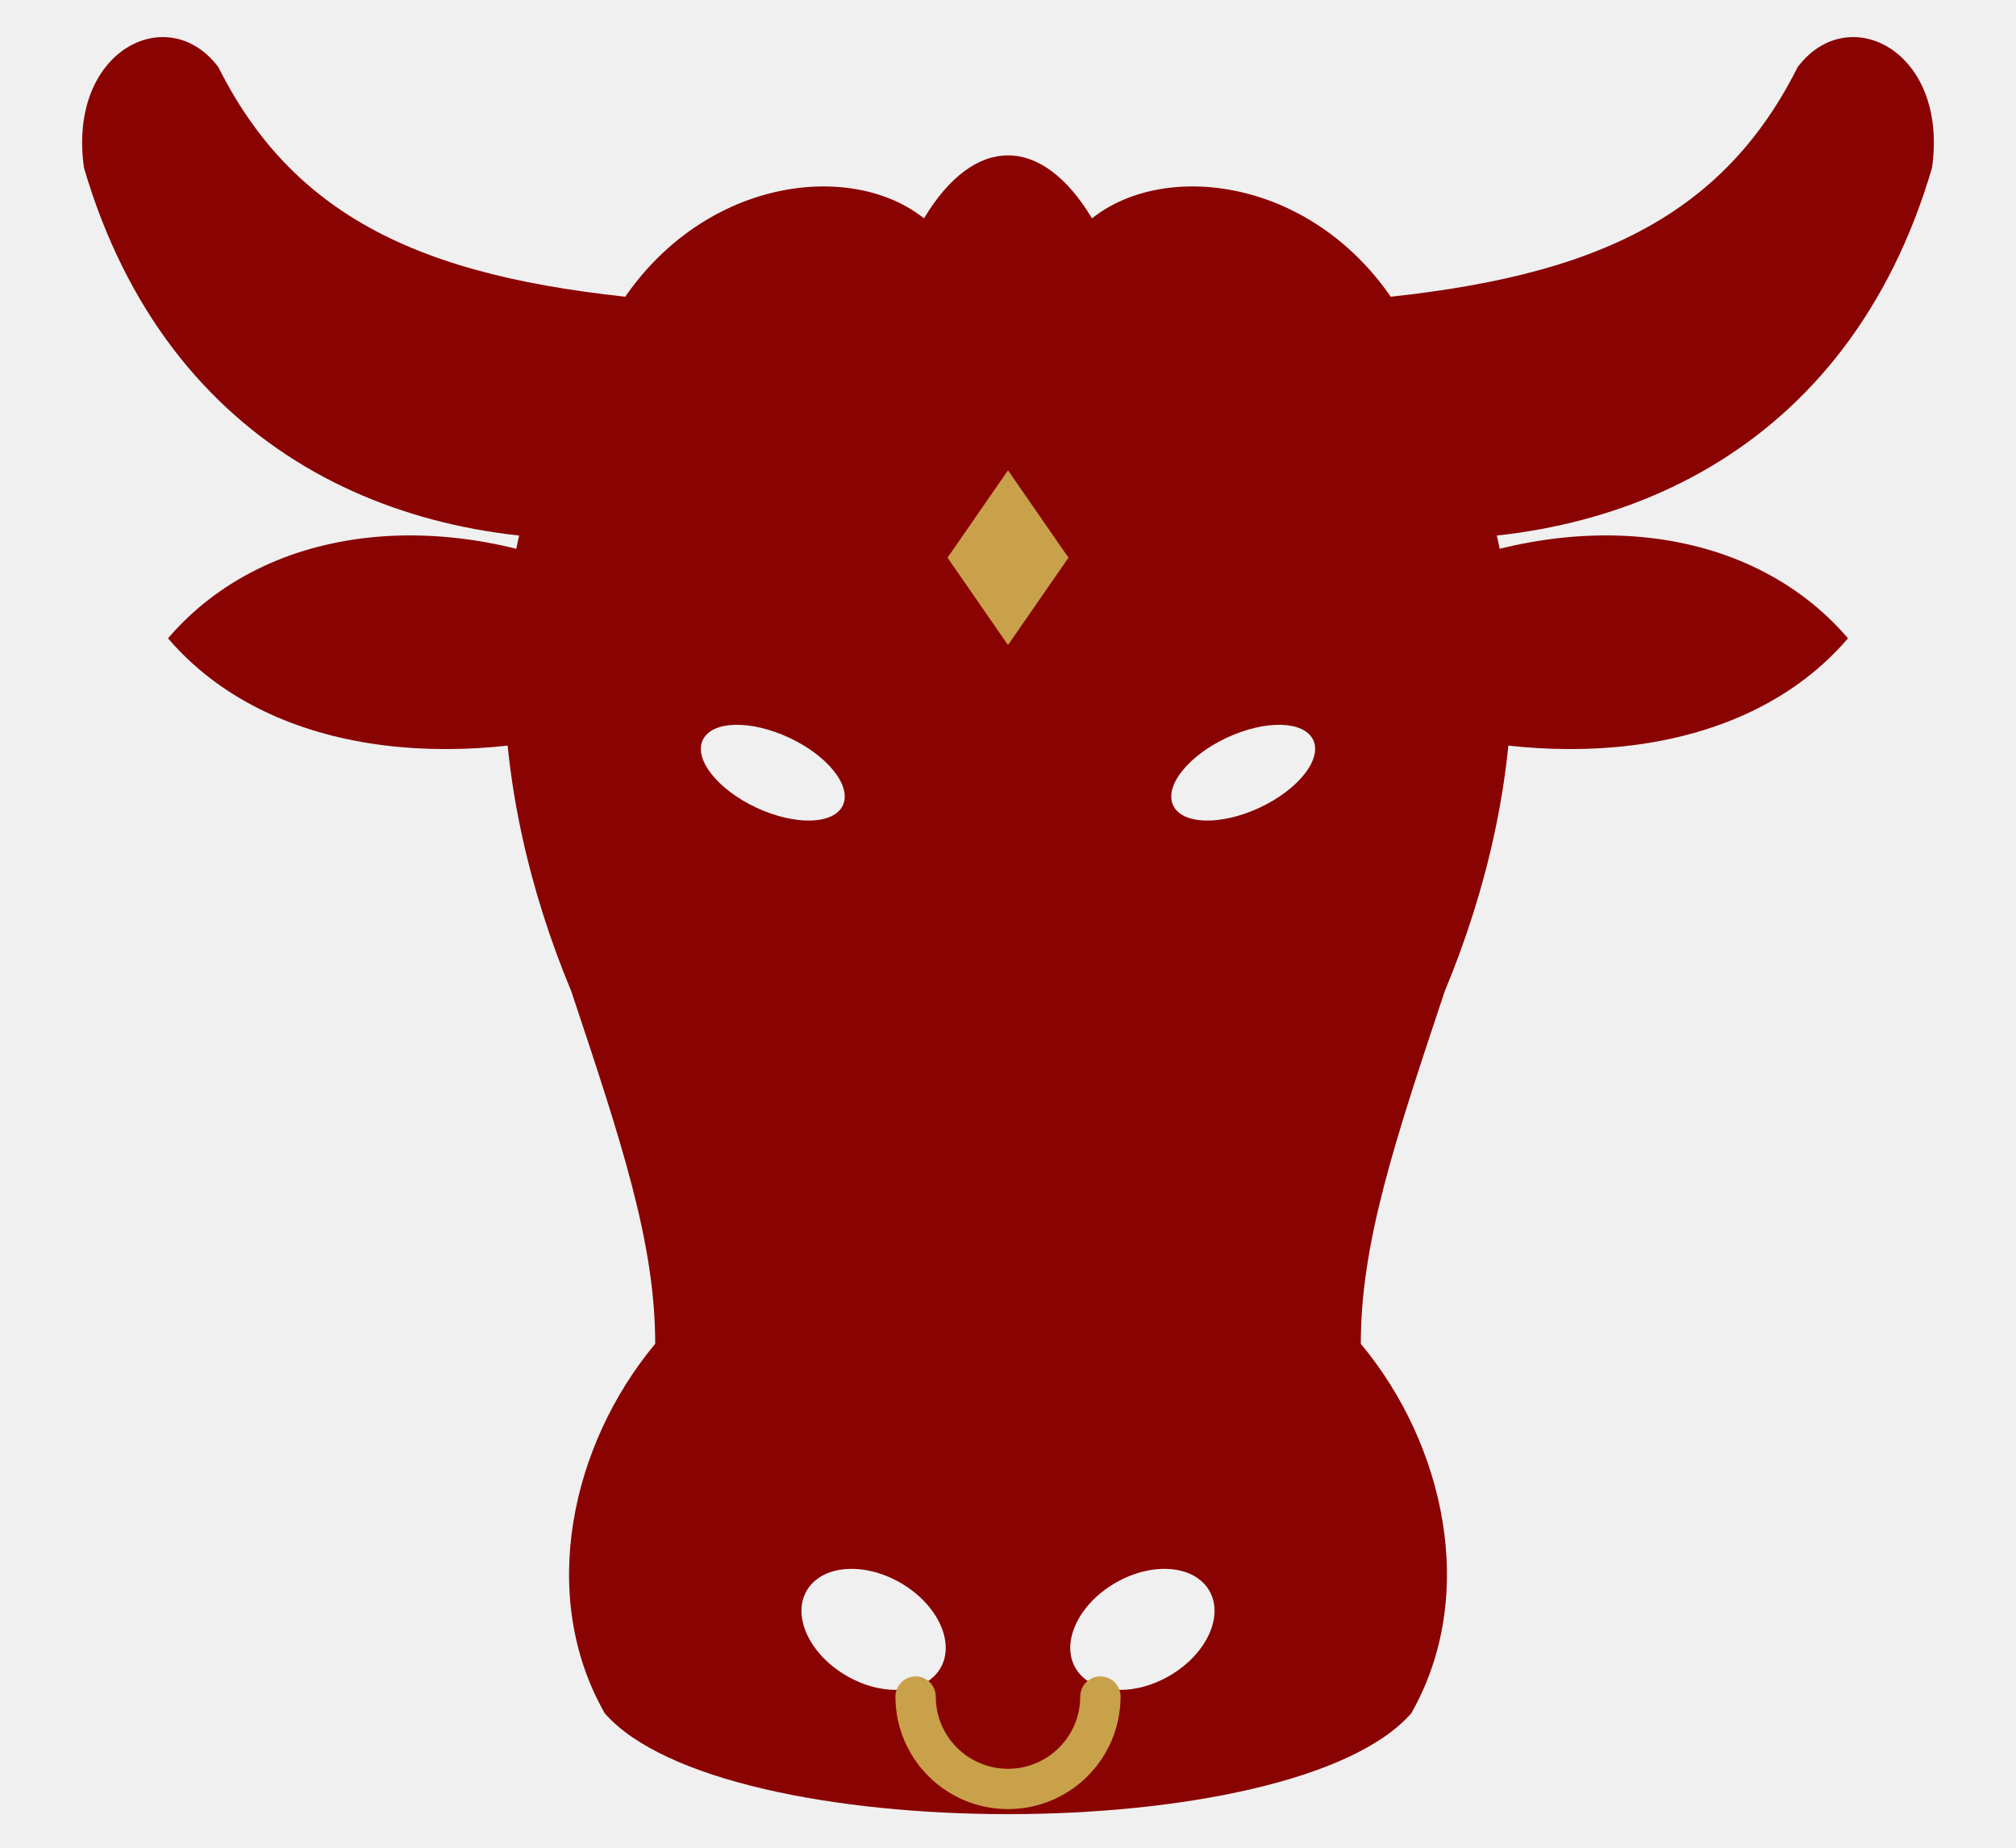
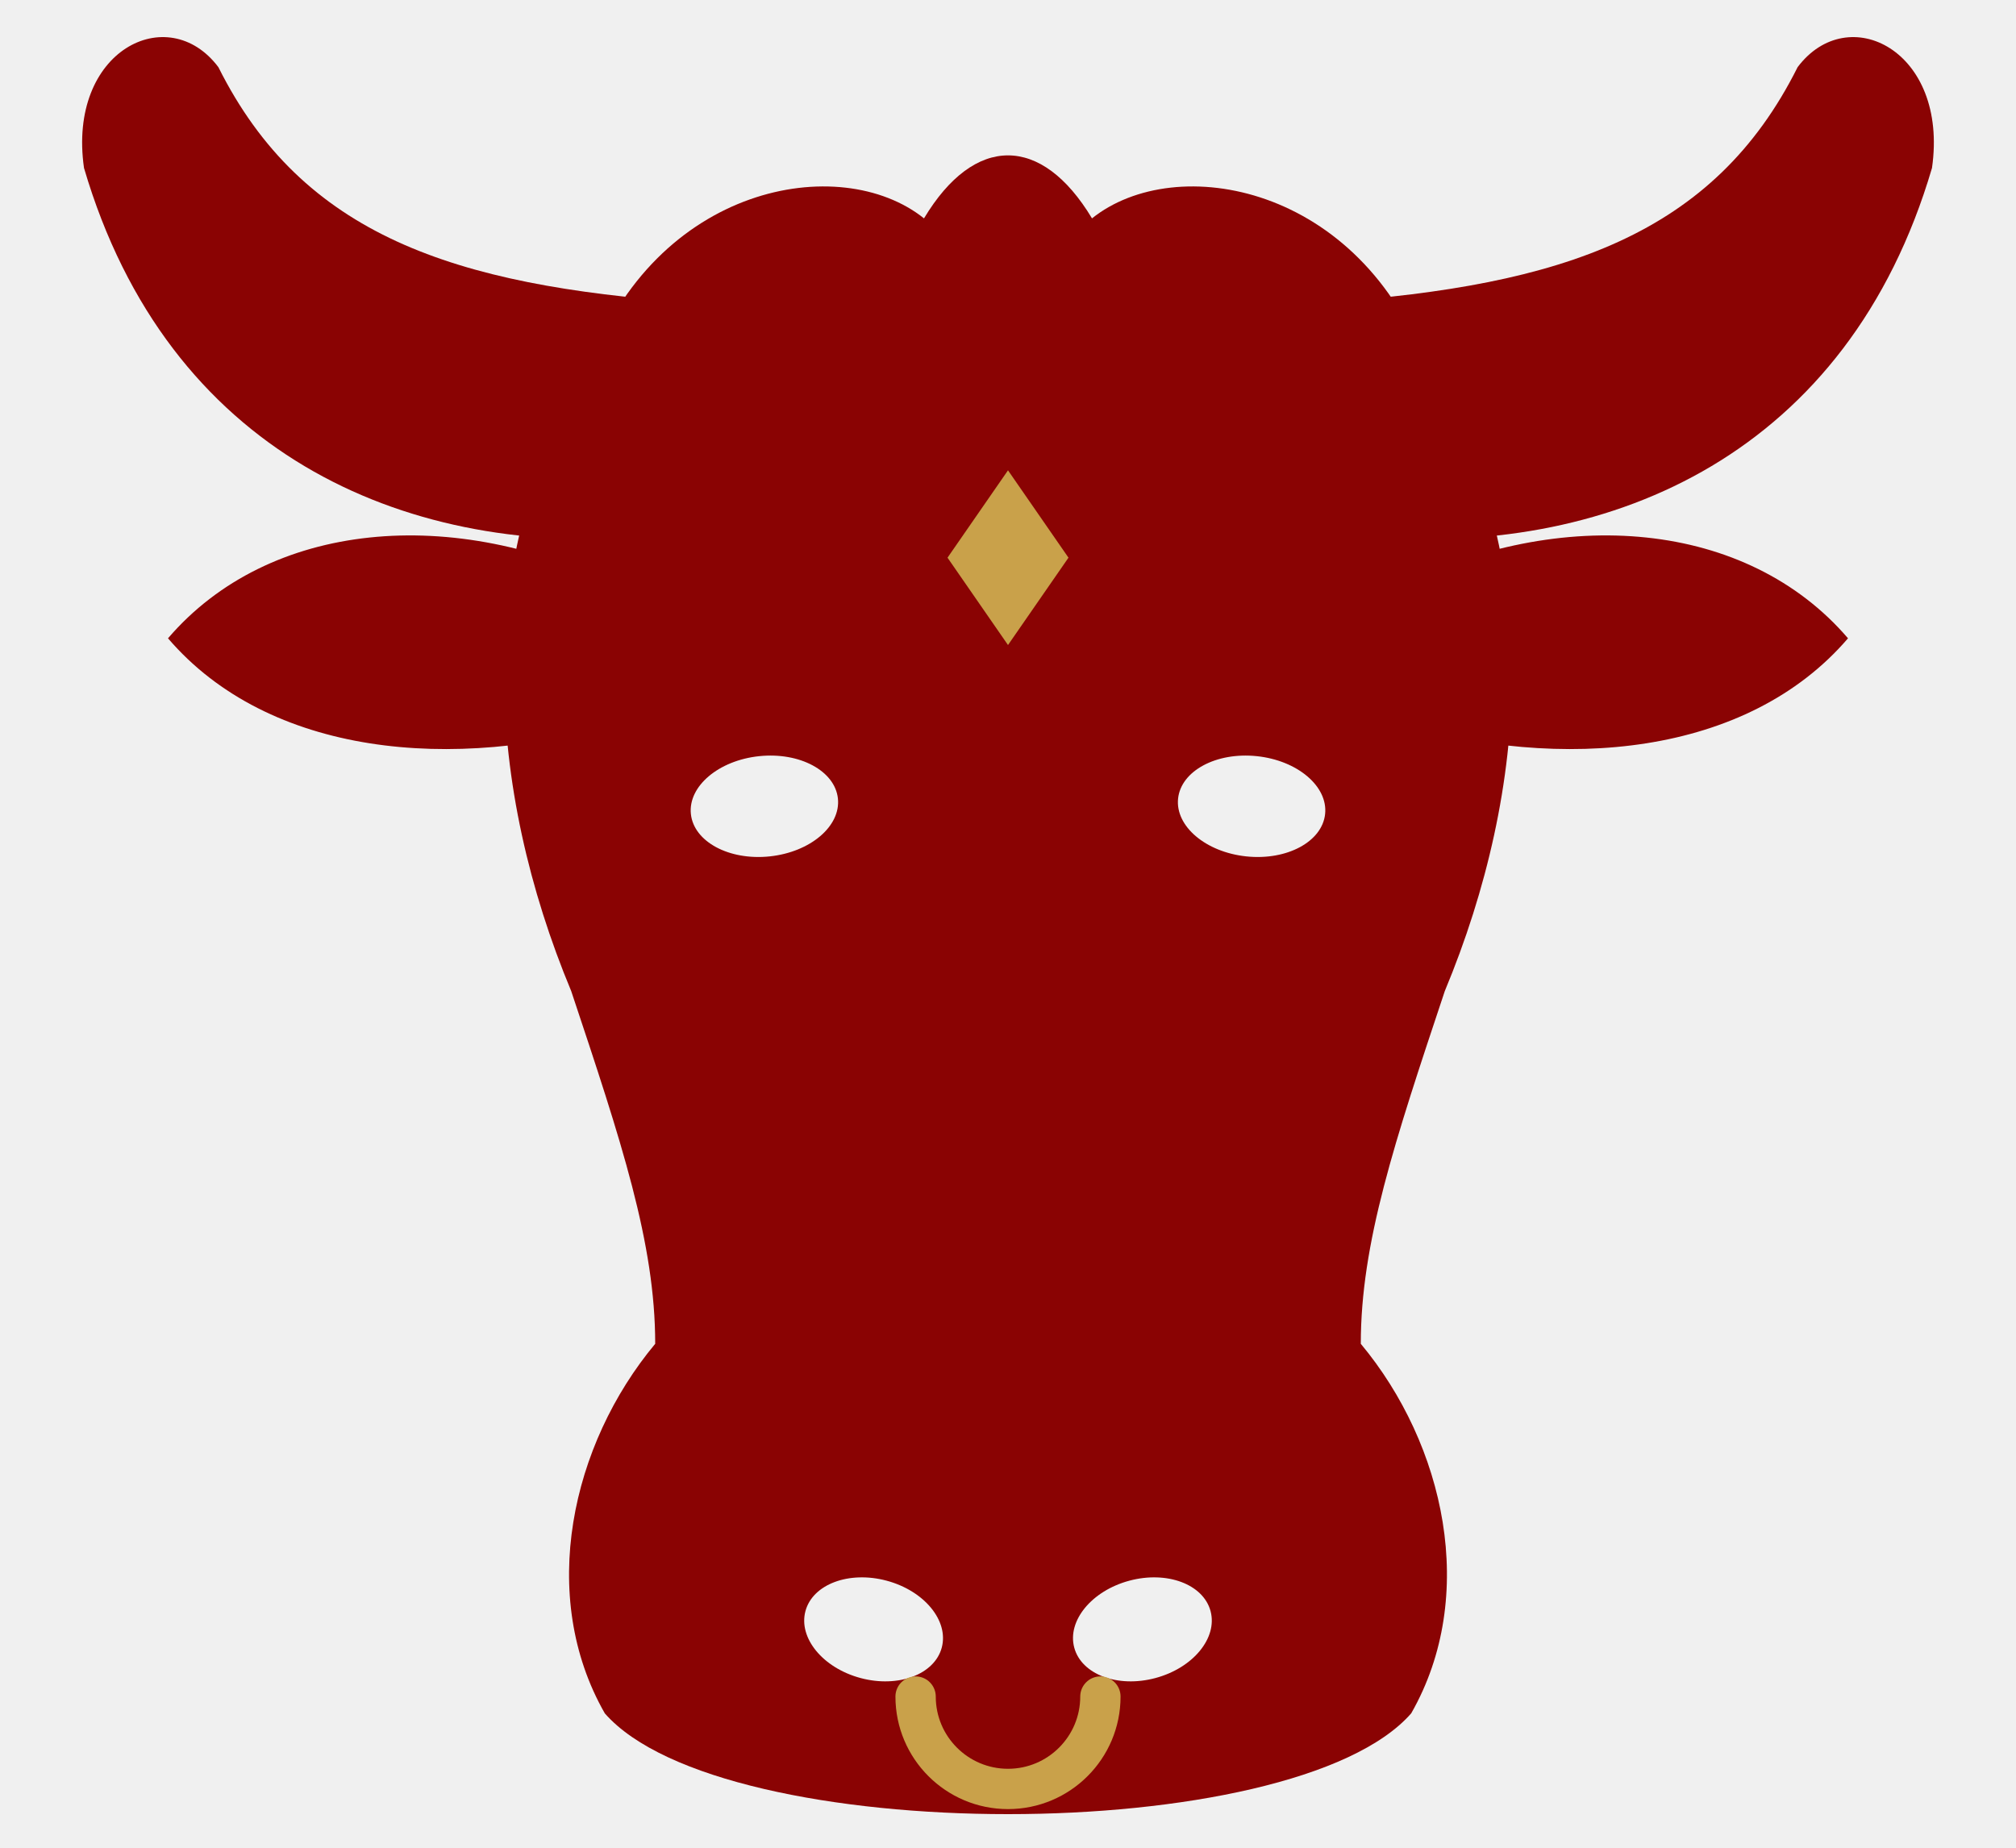
<svg xmlns="http://www.w3.org/2000/svg" viewBox="0 0 120 110">
  <defs>
    <mask id="h" maskUnits="userSpaceOnUse" x="0" y="0" width="120" height="110">
      <rect width="120" height="110" fill="#fff" />
-       <ellipse cx="46" cy="46" rx="4.6" ry="2.3" transform="rotate(25 46 46)" fill="#000" />
-       <ellipse cx="74" cy="46" rx="4.6" ry="2.3" transform="rotate(-25 74 46)" fill="#000" />
-       <ellipse cx="52" cy="97" rx="4.6" ry="3.2" transform="rotate(30 52 97)" fill="#000" />
-       <ellipse cx="68" cy="97" rx="4.6" ry="3.2" transform="rotate(-30 68 97)" fill="#000" />
+       <ellipse cx="45.5" cy="48" rx="4.4" ry="3" transform="rotate(-6 45.5 48)" fill="#000" />
+       <ellipse cx="74.5" cy="48" rx="4.4" ry="3" transform="rotate(6 74.5 48)" fill="#000" />
+       <ellipse cx="52" cy="97" rx="4.2" ry="3" transform="rotate(15 52 97)" fill="#000" />
+       <ellipse cx="68" cy="97" rx="4.2" ry="3" transform="rotate(-15 68 97)" fill="#000" />
    </mask>
  </defs>
  <g mask="url(#h)" fill="#8a0303">
    <path d="M38 32C24 33 10 27 5 10C4 3 10 0 13 4C18 14 27 17 41 18Z" />
    <path d="M82 32C96 33 110 27 115 10C116 3 110 0 107 4C102 14 93 17 79 18Z" />
    <path d="M37 35C27 30 16 31 10 38C16 45 27 46 37 43Z" />
    <path d="M83 35C93 30 104 31 110 38C104 45 93 46 83 43Z" />
    <path d="M35 22C39 11 50 9 55 13C58 8 62 8 65 13C70 9 81 11 85 22C92 33 91 47 86 59C83 68 81 74 81 80C86 86 88 95 84 102C77 110 43 110 36 102C32 95 34 86 39 80C39 74 37 68 34 59C29 47 28 33 35 22Z" />
  </g>
  <path d="M60 28l3.6 5.2L60 38.4l-3.6-5.2z" fill="#c9a14a" />
  <path d="M54.5 101a5.5 5.5 0 0 0 11 0" fill="none" stroke="#c9a14a" stroke-width="2.4" stroke-linecap="round" />
</svg>
